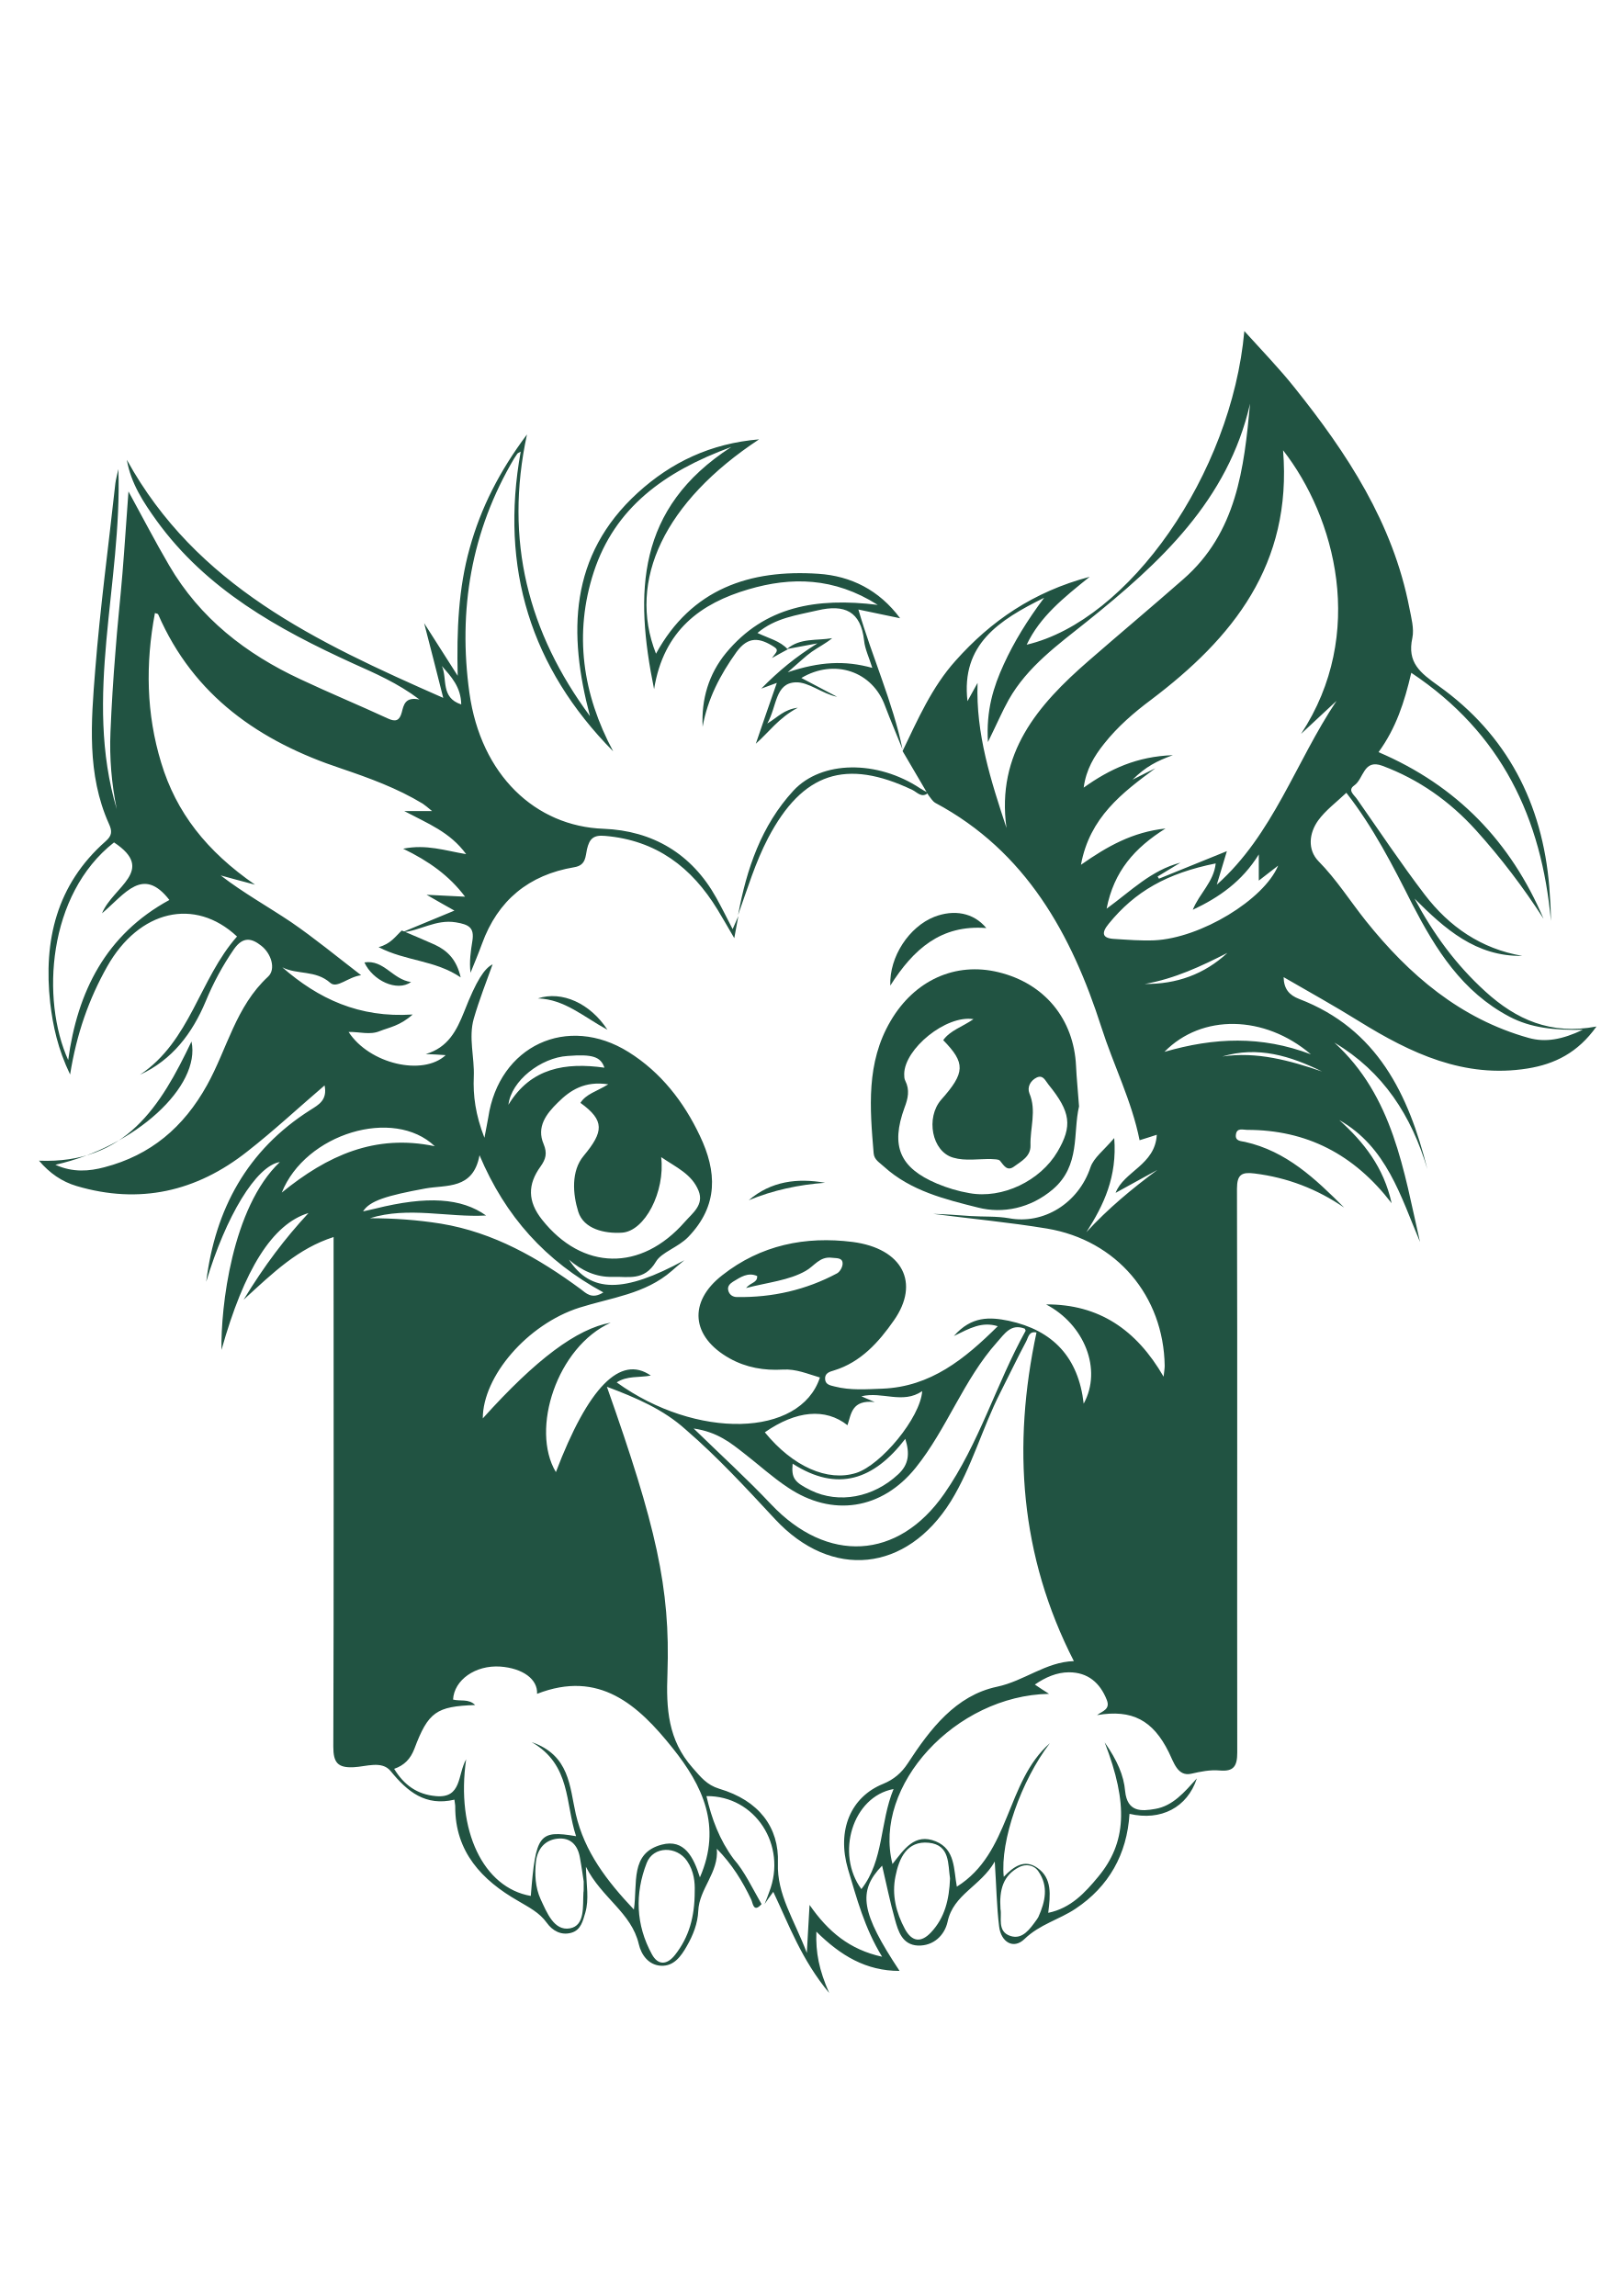
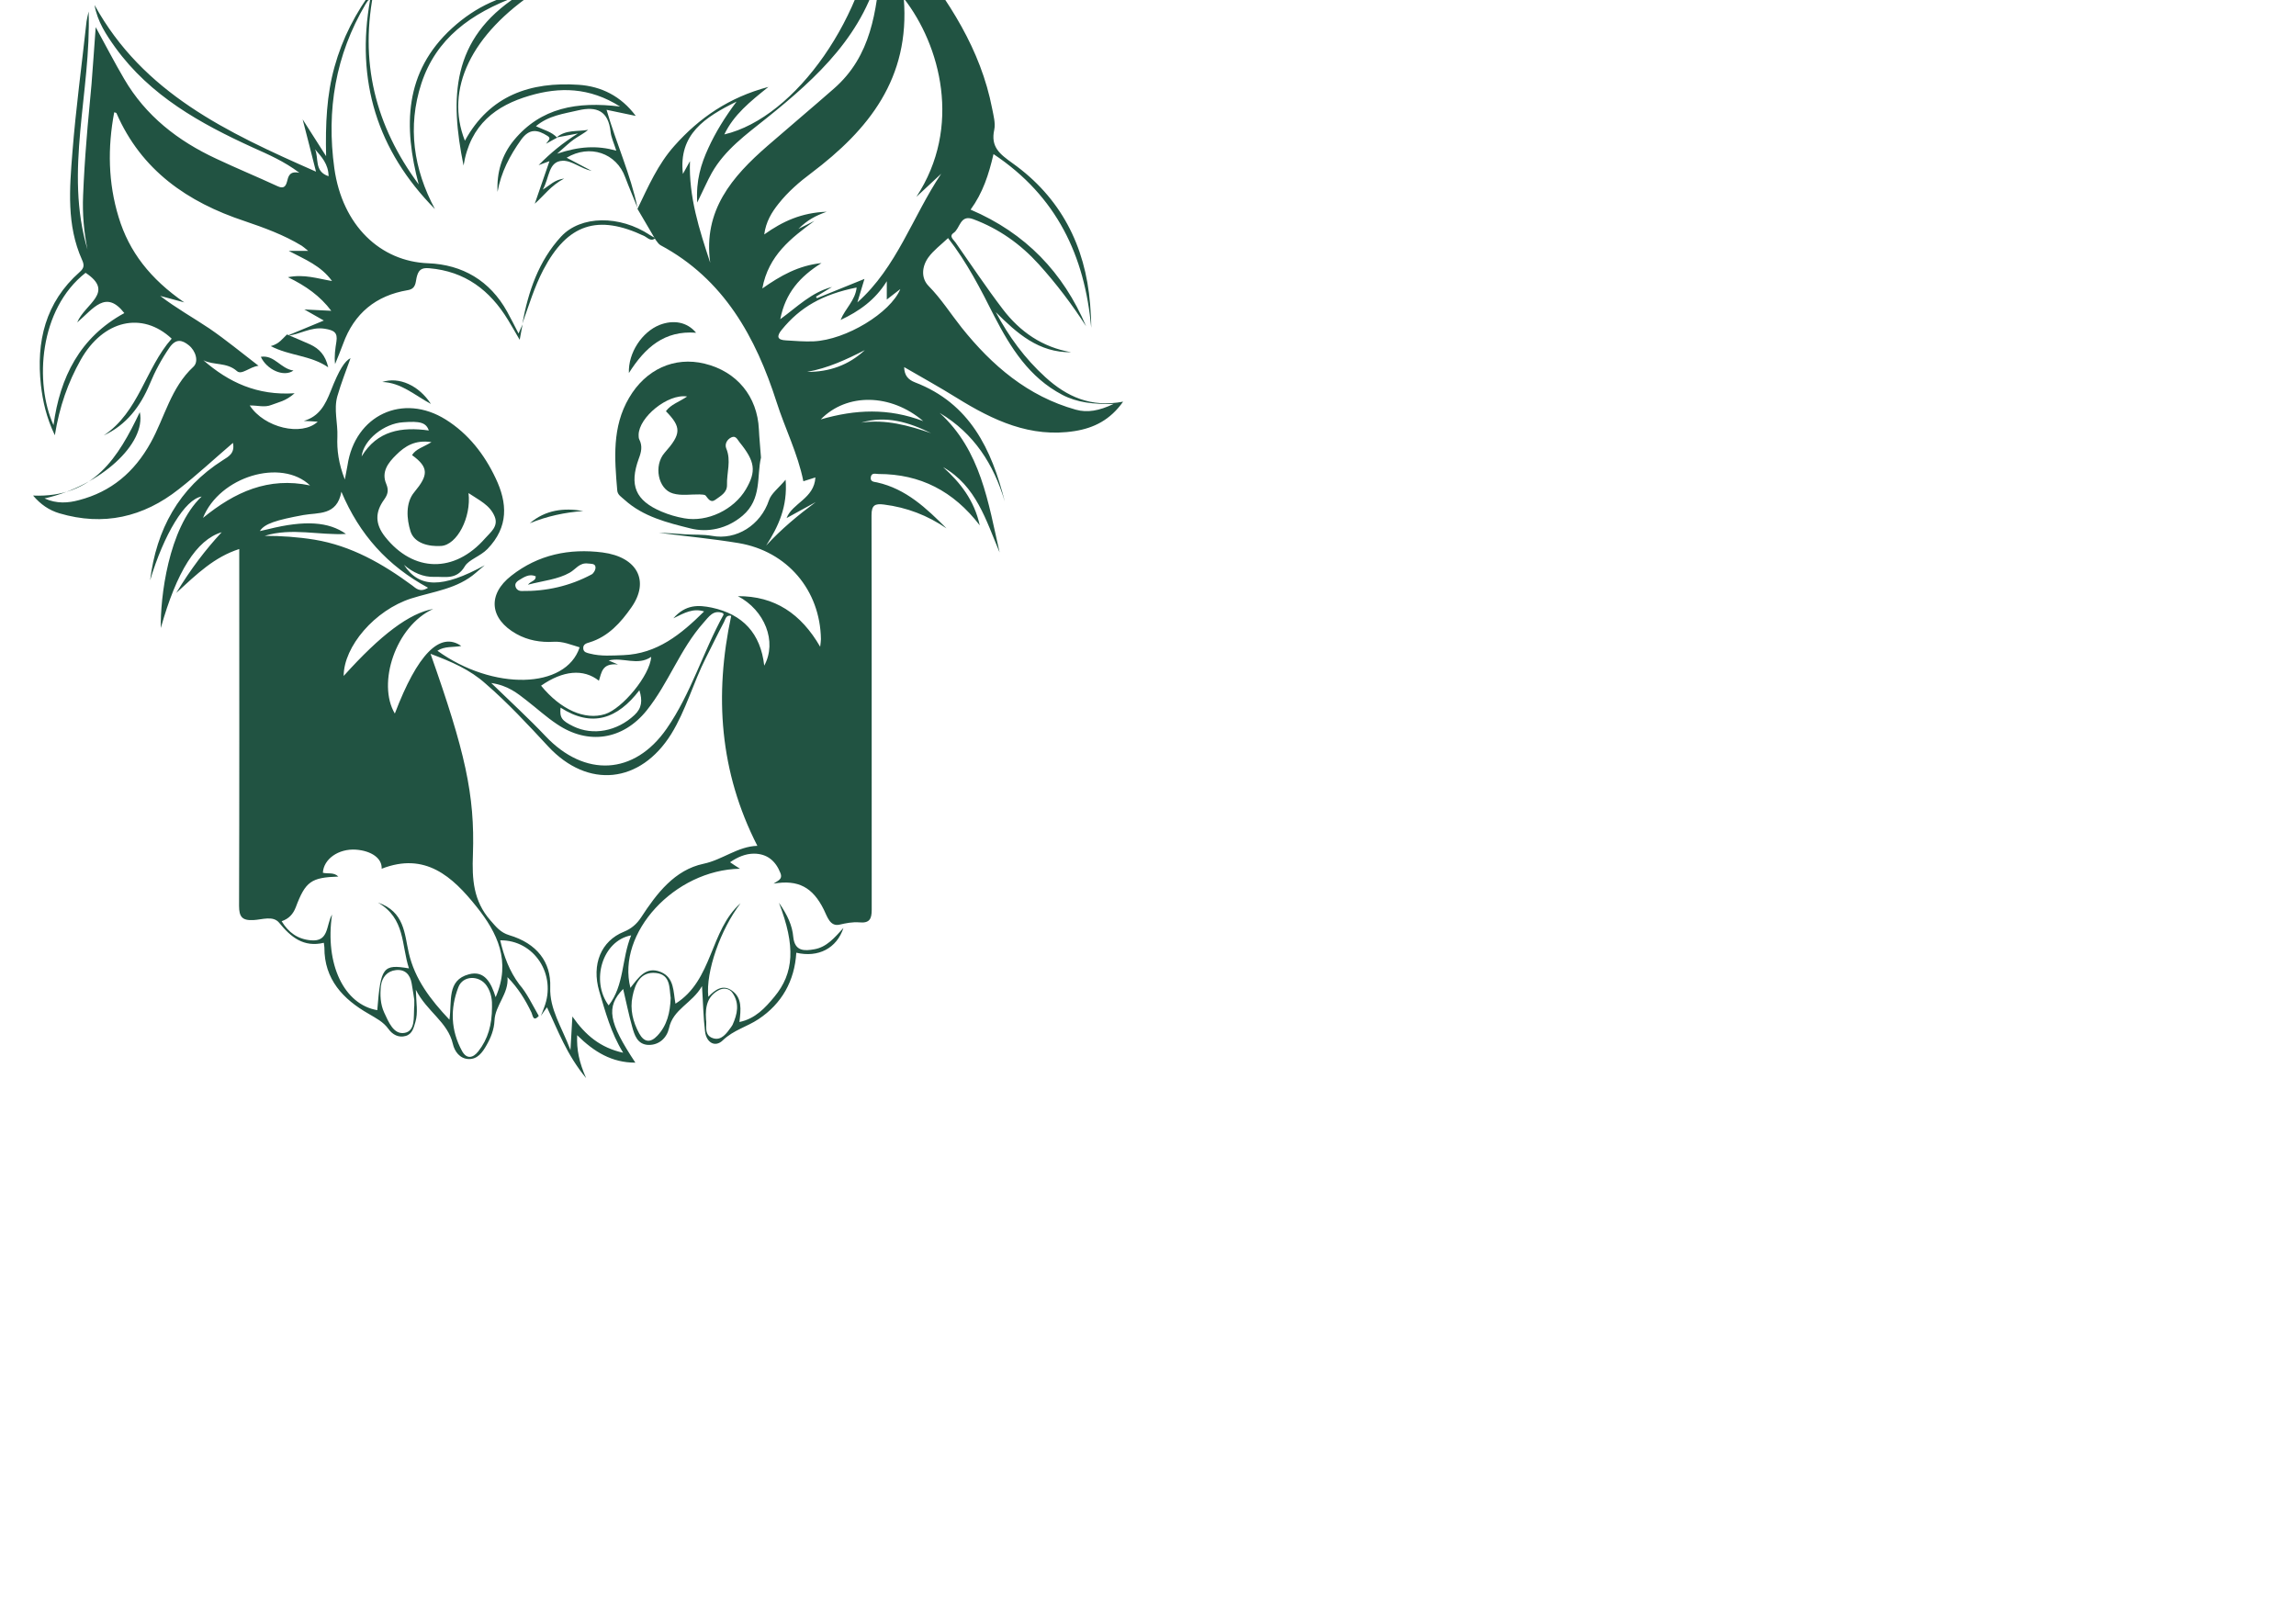
- <svg xmlns="http://www.w3.org/2000/svg" version="1.1" id="Layer_1" x="0px" y="0px" viewBox="0 0 595.3 841.9" style="enable-background:new 0 0 595.3 841.9; fill: #215342;" xml:space="preserve">
+ <svg xmlns="http://www.w3.org/2000/svg" version="1.1" id="Layer_1" x="0px" y="0px" viewBox="0 0 595.3 841.9" style="enable-background:new 0 0 595.3 841.9; fill: #215342;" xml:space="preserve" height="350" width="500" transform="translate(-125, -69)">
  <g>
    <path d="M279.2,698.2c-3,3.4-3.2-0.5-3.8-1.7c-3.2-6.7-7-12.9-12.6-18.6c0.8,8.7-6.5,14.7-6.8,22.8c-0.2,4.6-1.9,8.9-4.2,12.9   c-2.1,3.7-4.7,7.4-9.4,7.2c-4.6-0.2-7.3-4-8.2-7.9c-2.7-11.6-13.6-16.9-19.4-28.4c0.2,7,1.2,11.9-0.2,16.8c-0.9,3-1.6,6.4-5.1,7.4   c-3.8,1.1-7-0.8-9-3.6c-2.8-3.9-6.6-5.7-10.6-8.1c-13.1-7.5-23.1-17.9-23-34.6c0-0.7-0.2-1.4-0.3-2.5c-10.6,2.5-17.2-2.9-23.4-10.5   c-3.2-3.9-9-1.6-13.5-1.4c-5.9,0.3-7.5-1.7-7.5-7.5c0.2-60,0.1-120,0.1-180c0-2.1,0-4.2,0-6.9c-13,4.2-21.9,12.8-33,23   c7.8-12.8,15.2-22.5,23.8-31.8c-13.2,4-23.6,20.6-31.9,50.2c-0.3-15.5,3.8-52.2,21.4-68.9c-8.7,1.4-19.8,19.9-27,43.9   c3.3-26.6,15-48.3,38.2-63c3-1.9,6.3-3.6,5.2-9c-9.7,8.3-18.7,16.7-28.3,24.2C72,437,51.1,441.7,28.1,434.9   c-5.4-1.6-9.9-4.7-13.8-9.3c31.8,1.3,44.7-20.2,55.9-43.7c3.5,16.4-20.5,38.6-49.9,45.2c6.4,2.9,12.4,2.4,18,0.9   c16.9-4.4,29-14.6,37.6-30.1c7.4-13.3,10.5-28.8,22.4-39.8c2.9-2.7,1.2-8.4-2.5-11.3c-3.4-2.7-6.6-3.6-10,1.2   c-4.2,6.1-7.6,12.4-10.4,19.2c-4.9,11.7-12.2,21.4-24.1,26.9c18.5-12.3,21.8-35.1,35.6-50.7c-15.5-14.5-35.9-9.7-47.6,11   c-6.7,11.9-11.2,24.6-13.6,39.6c-4.5-9.4-6.3-17.8-7.3-26.3c-2.5-22.8,2.3-43.3,20.3-59.2c2.4-2.1,2.5-3.7,1.2-6.5   c-8.1-18.1-6.5-37.3-5-56.2c1.8-22.9,4.9-45.7,7.4-68.6c0.2-1.5,0.6-2.9,1.1-5.2c1.4,42.2-12.9,83.4-0.6,124.7   c-1.9-9.3-2.7-18.8-2.3-28.3c0.4-9.7,1-19.4,1.8-29.1c0.7-9.7,1.8-19.4,2.6-29.1c0.8-9.7,1.4-19.4,2.2-30   c5.2,9.5,9.8,18.4,14.9,27.1c11.3,19.4,28.2,32.5,48.2,41.8c10.6,5,21.5,9.5,32.1,14.4c2.8,1.3,4.2,0.7,5-2.3   c0.7-2.7,1.2-5.8,6.5-4.7c-8.1-6.1-16.3-9.6-24.3-13.2c-27.6-12.6-53.8-27.1-72.1-52.4c-4.8-6.7-9.4-13.6-10.9-22.3   c25.4,46.1,69.2,66.7,116,87.3c-2.5-10-4.5-17.7-7-27.4c4.5,7,7.9,12.4,12.3,19.3c-0.4-16.9,0.3-32.1,4.4-46.8   c4.1-14.8,10.9-28.2,21-41.7c-8.4,39,0.5,72.7,23.1,103.3c-8-30.3-7.7-58.9,17.5-81.9c12.3-11.2,26.7-18.1,44.5-19.6   c-34.6,22.8-48.4,51.7-37.8,78.6c13-23.8,34.4-31,59.6-29.3c11.8,0.8,22.2,5.9,29.9,16.3c-5.3-1.1-10-2.1-15.3-3.2   c5.1,17.6,12.6,33.9,16.2,51.3c-2.1-5.3-4.4-10.6-6.4-15.9c-4.6-12.8-18.6-17.5-30.7-10.3c4.4,2.3,8.7,4.6,13.1,6.9   c-5.5-1.1-10.4-5.5-15.2-5.3c-7.6,0.3-6.8,8.8-10.4,15.1c4-2.4,6-5.1,11.2-5.8c-7.1,3.8-10.6,9-15.4,13.2c2.5-7.3,5-14.6,7.7-22.3   c-1.9,0.7-3.2,1.2-5.7,2.1c6.5-6.6,12.6-11.6,20.6-16.6c-4.8,0.9-8,1.5-11.2,2.1c4.9-4.2,10.9-3,16.6-4c-2.4,2-5.1,3.3-7.5,5   c-2.4,1.7-4.5,3.8-8.8,7.5c11.7-3.9,20.9-4.4,31-1.6c-1.2-3.9-2.7-6.9-3-10c-1.2-10.8-7.2-13.4-17-11.1c-7.6,1.8-15.5,2.7-22.1,8.3   c4.2,2,8.3,2.9,11.1,6c-1.6,0.9-3.2,1.7-5.8,3.2c1.4-2,2.8-2.8,0.8-4.1c-5.3-3.4-9.5-4-13.8,1.9c-6,8.4-10.6,17.2-12.4,27.4   c-0.5-10.1,2.2-19.3,8.6-27.1c14.1-17,33-20.4,55.6-17.6c-16.1-10.2-31.8-10.3-47.4-5.7c-17.4,5.1-31.1,14.9-34.6,36.6   c-7.2-35.4-6.5-66.3,28.3-88.8c-24.8,9.1-42.7,22.4-50.4,45.8c-7.4,22.7-4.1,44.9,7.1,65.8c-30.2-30.6-41.6-67.2-33.9-109.9   c-0.7,0.4-1,0.5-1.2,0.7c-0.4,0.6-0.8,1.2-1.2,1.8c-15.8,26.7-20.6,55.6-16.4,86c4.2,30.1,24.2,48.9,49.2,49.8   c17.9,0.7,32.3,9.1,41.3,25.3c2,3.6,3.9,7.4,6,11.5c0.9-2,1.5-3.4,2.1-4.8c-0.4,2.3-0.9,4.6-1.5,8.1c-2.4-4.1-4.2-7.3-6.1-10.4   c-9.5-15.6-22.5-25.5-41.3-27.1c-4.3-0.4-5.7,1.1-6.6,4.9c-0.6,2.6-0.3,5.9-4.7,6.6c-16.6,2.8-28,12.1-33.8,28.1   c-1.3,3.6-2.8,7.1-4.2,10.6c-0.5-4.2,0.1-8,0.7-11.8c0.7-4.7-1.2-5.9-6.1-6.7c-7.4-1.2-13.2,3.2-19.9,3.7l0.1,0   c6.2-2.6,12.5-5.2,19.3-8c-3.2-1.8-5.7-3.2-10.2-5.8c6,0.3,9.8,0.5,14.1,0.7c-5.8-7.7-13.2-13-22.7-17.6c8.6-1.7,15.3,0.7,23.1,2   c-5.9-8.1-14-11.2-22.7-15.8c4,0,6.6,0,10.2,0c-1.7-1.4-2.5-2.1-3.4-2.7c-9.4-5.7-19.6-9.4-29.9-12.9   c-29.9-9.9-54.1-26.6-67.1-56.5c-0.1-0.3-0.7-0.3-1.2-0.5c-3.5,18.6-3.2,36.9,2.3,54.9c5.5,18.2,16.6,32.4,34.4,44.7   c-6.1-1.6-9.3-2.5-12.6-3.4c8.3,6.4,17.3,11.4,25.8,17.1c8.6,5.9,16.6,12.5,25.7,19.5c-4.8,0.6-8.8,5-11.3,2.8   c-5.4-4.8-12.1-2.9-17.6-5.7c13.2,11.5,28.1,18.6,47.8,17.3c-4.7,4.2-8.6,4.7-12.1,6.1c-3.6,1.5-7.4,0.2-11.4,0.3   c7.6,11.7,27.2,16.3,35.6,8.5c-2.6-0.2-5-0.3-7.3-0.4c8.2-2.4,11.3-8.6,14.1-15.6c4.5-11.5,7.4-15.8,10.4-17.3   c-2.3,6.4-4.9,13-6.9,19.9c-2,7,0.3,14.2,0,21.3c-0.3,6.9,0.6,13.9,3.9,22.4c0.7-3.8,1.1-5.6,1.4-7.4c3.9-26.3,29-38.1,51.5-24   c11.8,7.4,20.2,18.2,26.1,30.7c6.2,13,6.9,25.5-4.3,37.1c-3.7,3.8-9.8,5.6-11.8,9c-4.3,7.3-10.3,5.4-15.9,5.6   c-6,0.2-11.4-2.3-16-6.3c7.9,12.2,20,12.4,42.3,0.2c-2.3,1.9-3.5,2.9-4.6,3.9c-9.7,8.5-22.2,9.8-33.9,13.5   c-19.1,6.1-35.4,25.2-35.4,40.6c19.5-21.7,34.5-32.9,46.9-35.1c-19.7,8.9-29.5,39.1-20.1,54.8c11.8-31,23.6-43.2,34.8-35.4   c-4.3,0.8-8.7,0-12.5,2.5c29.1,21,67.3,20.2,74.5-1.8c-4.5-1.3-8.7-3.2-13.6-2.9c-6.8,0.4-13.4-0.7-19.5-4.1   c-14.1-7.9-15.3-20.7-2.7-30.5c14.1-11.1,30.5-14.4,47.8-12.2c18.3,2.4,24.8,15,15.1,28.8c-5.5,7.9-12.1,15.3-21.9,18.3   c-1.7,0.5-3.5,1-3.3,3.3c0.2,2,2,2.2,3.5,2.6c5.8,1.5,11.7,1,17.5,0.8c17.7-0.7,30.2-10.9,42.3-22.9c-5.8-1.8-10.2,0.7-16.1,3.6   c6.5-7.4,13.2-7,20.1-5.6c16.3,3.5,25.6,13.5,27.5,30.4c6.9-12.6,0.2-29.1-13.8-36.4c19.3-0.1,33.1,9.2,43.1,26.5   c0.2-1.9,0.4-3,0.4-4c-0.4-25.6-17.6-46-43.1-50.3c-13.9-2.3-27.9-3.6-41.8-5.4c4.6,0.1,9.1,0.5,13.7,0.8c4.7,0.3,9.5,0,14.1,0.8   c12.7,2.4,25.5-5.5,29.9-18.7c1.2-3.5,4.8-6.1,8.7-10.7c1.1,14.2-3.8,24.5-10.2,34.5c8-8.7,16.7-15.9,26-22.8   c-5.2,2.9-10.5,5.7-15.3,8.4c3-7.9,14.5-10.2,15.1-21.3c-2.4,0.8-4.1,1.3-6.3,2c-2.9-14.5-9.6-27.6-14-41.4   c-10.9-34-27.6-64.5-60.9-82.3c-1-0.6-1.7-1.8-2.5-2.8c-3.2-5.4-6.3-10.8-9.5-16.2c5.6-11.6,10.7-23.4,19.4-33.1   c13-14.6,28.5-25.3,49.2-30.8c-9.7,7.8-18.2,14.6-23.1,24.9c37.5-8.8,75.1-62.6,79.8-115c6.6,7.3,12.8,13.7,18.3,20.6   c19.4,24.2,36.2,49.8,42.2,80.9c0.7,3.6,1.8,7.6,1.1,11c-2,9.1,2.9,12.8,9.6,17.6c25.1,17.9,38.1,43.1,40.6,73.7   c0.3,4.1,0.6,8.3,0.6,12.5c-3.4-37.6-18-68.9-51.2-91c-2.5,10.8-5.6,20.3-12,29.1c28.8,12.3,48.5,32.9,60.5,61.1   c-7.4-11.5-15.6-22.3-24.8-32.5c-9.6-10.6-20.9-18.6-34.3-23.6c-7-2.6-6.8,4.8-10.3,7.2c-2.6,1.8,0,3.5,1,5   c8.2,11.7,16.1,23.6,24.8,35c9,11.8,20.7,19.9,35.8,22.5c-17,0.3-28.4-9.9-39.5-21c6.8,12.8,15.2,24.3,26,34.1   c11.2,10.2,23.9,16,40.7,12.8c-6.8,9.6-15.3,13.8-25.3,15.4c-23.2,3.7-42.8-5.6-61.7-17.3c-9-5.6-18.2-10.7-27.7-16.2   c0.1,4.4,2.1,6.6,5.7,8c28.7,11,40.1,35,47,62.4c-5.8-19.5-16.1-35.7-34.1-46.4c21.6,19.7,25.4,46.9,31.4,73.1   c-7.1-16.8-12.2-34.8-29.6-44.7c9,8.1,16.3,17.3,19.2,30.5c-13.8-18-31.2-26.9-53-26.9c-1.5,0-3.8-0.9-4.1,1.8   c-0.3,2.4,2,2.3,3.3,2.6c15.2,3.4,25.8,13.5,36.4,24.1c-9.9-6.8-20.8-11-32.8-12.5c-4.7-0.6-6.5,0.3-6.5,5.6   c0.2,68.9,0,137.8,0.1,206.7c0,4.9-1.2,7.1-6.5,6.6c-3.5-0.3-6.9,0.4-10.4,1.2c-5,1.1-6.4-4.3-8.2-7.9   c-5.8-11.7-13.4-15.8-26.3-13.6c2-1.5,4.9-2.1,3.6-5.5c-2.5-6.4-7-10.2-13.9-10.2c-4.4,0-8.6,1.8-12.5,4.5c1.7,1.2,3.2,2.1,5.2,3.4   c-34.3,0.6-64.7,33.7-57.4,62.4c4.2-5.3,8.1-11.5,15.9-8.3c7.2,3,6.5,10.3,7.7,16.6c19.7-12.3,17.9-38.4,34.1-52.6   c-10.5,13.7-18.3,35.8-16.9,49c3.6-3.8,7.6-6.6,12.3-3.3c5.5,3.8,4.8,9.9,4,16.5c8.3-1.7,13.5-7.4,18.3-13.2   c10.3-12.4,11.2-26.5,2.4-49.3c4.6,6.6,7,12.1,7.5,17.9c0.8,7.7,5.9,7.4,11,6.5c6.5-1.1,10.7-6.1,15.3-11.2   c-3.5,10.7-13.2,15.7-24.7,13c-0.9,14.8-7.6,26.7-19.8,34.8c-6,4-13.1,5.7-18.7,11.1c-4,3.9-8.6,1.2-9.3-4.6   c-0.9-7.3-1-14.7-1.6-23.8c-5.2,9.1-15.2,12-17.3,22.1c-1.1,4.9-5.1,8.9-10.9,8.7c-5.7-0.3-7.2-5.2-8.4-9.6   c-1.8-6.4-3.1-12.9-4.7-19.7c-9.1,9.4-7.7,17.3,6.4,38.6c-12.3,0-21.6-5.6-30.5-14.4c-0.3,7.7,1,14.1,4.7,22.5   c-10.2-12.3-14.7-24.9-20.5-37.1c-1.3,1.8-2.3,3.1-3.2,4.5c0.6-1.5,1.2-2.9,1.7-4.4c6.7-17.2-5.2-35.4-23-35.2   c1.9,8.3,4.8,16.1,10,23.1C272.9,686.1,275.8,692.3,279.2,698.2z M222.5,508.5c18,51,23.3,73.7,22.2,105.2   c-0.5,12.8,0.2,24.3,9.2,34.5c3,3.4,5.2,6.3,9.8,7.7c14.5,4.3,22,14.1,21.5,27.3c-0.4,11.5,5.9,20.5,10.6,32.9   c0.4-7.2,0.7-11.8,1-17.6c6.8,9.8,14.7,16.4,26.6,19c-6.5-10.6-9.3-21.5-12.5-32.1c-4.2-14.3,1-26.5,12.9-31.3c3.9-1.6,6.7-4,9-7.5   c8.2-12.6,17.6-24.9,32.7-28.1c10-2.1,17.9-9.1,28.2-9.4c-19.8-38.7-22.6-78.9-13.7-120.5c-2.8-0.6-3,1.8-3.8,3.3   c-3.3,6.2-6.3,12.5-9.5,18.8c-6.6,13-10.4,27.3-18.1,39.8c-16.2,26-43.7,28.9-64.5,6.5c-10.5-11.3-21-22.7-32.7-32.8   C243.2,516.8,233.4,512.6,222.5,508.5z M470.4,165.1c3.4,42-18.5,68.9-48.4,91.5c-6.3,4.7-12.3,9.9-17.2,16.1   c-3.6,4.5-6.6,9.4-7.5,16.1c9.7-6.9,19.5-11.4,32.7-11.9c-6,2.2-9.9,4.2-14.8,9c4.2-2.1,6.3-3.2,8.4-4.2c-12.2,9-24.1,18-27.3,35.4   c9.7-6.8,18.9-12,31-13.3c-11.3,7.1-18.9,15.6-21.6,29.4c9.1-6.6,16.2-14,27.1-16.9c-3.4,2.1-5.9,3.6-8.4,5.1   c0.2,0.3,0.3,0.5,0.5,0.8c8-3.2,15.9-6.5,24.9-10.1c-1.4,4.7-2.6,8.6-3.7,12.3c20.7-18.4,28.9-45,43.9-67.4   c-3.8,3.6-7.7,7.1-13,12.1C501.1,232.4,489.5,189.6,470.4,165.1z M194.9,638.8c14,4.8,13.9,16.3,16.2,26.4   c3.2,13.8,11.3,24.4,21.3,35c1.4-9.7-1.5-20.7,10.2-23.8c8.3-2.2,11.7,4.6,14,12c8.2-18.8,0.9-33.8-10-47.4   c-12.6-15.8-26.9-28.8-49.7-19.9c0.3-5.4-5.3-9.4-13.5-10c-9.1-0.6-16.9,4.9-17.3,12.1c2.6,0.7,5.7-0.4,8.1,2   c-14.2,0.5-17.2,2.5-22.3,16.1c-1.4,3.6-3.6,6-7.4,7.3c3.6,5.9,8.4,9.4,15.3,10c9.6,0.9,7.9-7.9,11.1-13.5   c-3.8,26.1,6.3,47.1,23.7,50.1c1.8-22.6,3-24.2,16.6-21.9C207.2,661.3,209.4,647.1,194.9,638.8z M354.7,257.1   c1.2-2.2,2.4-4.4,3.7-6.7c-0.7,18.7,4.9,35.9,10.6,53.2c-3.8-27.4,11.5-45.1,30-61.2c11.6-10.1,23.3-19.9,34.8-30   c19.6-17.1,22.3-40.6,24.5-64.4c-8.1,35.5-33,58.4-59.8,79.9c-10.6,8.5-21.8,16.5-28.7,28.7c-2.4,4.3-4.3,8.8-7.6,15.5   c-0.7-11.7,2-20.2,5.8-28.5c3.8-8.3,8.6-16.1,14.8-24.4C366.2,227.4,352.3,236.3,354.7,257.1z M254.3,523.8   c10.5,10.2,19.8,18.7,28.4,27.8c20.5,21.7,46.5,20.6,63.5-3.9c12.8-18.4,19-40.2,29.8-59.7c0.1-0.1-0.2-0.5-0.3-0.8   c-5.1-2-7.4,1.9-10.2,5c-12.3,13.8-18.3,31.7-29.8,46c-12.4,15.4-30.6,18.2-46.9,7.2c-5.6-3.7-10.6-8.3-15.9-12.4   C267.9,529.1,263.1,525.1,254.3,523.8z M493.6,290.7c-3.8,3.6-7.6,6.4-10.3,10.1c-3.4,4.7-4,10.8,0.1,15   c6.6,6.7,11.5,14.5,17.3,21.8c15.9,19.9,34.7,36,59.8,43c6.1,1.7,12.2,0.6,19.8-3c-10.6,0.2-19.1-0.7-26.9-4.8   c-17.3-9.1-27-24.6-35.6-41.2C510.7,317.5,503.5,303.4,493.6,290.7z M223,397.6c-8.6-1.3-13.9,2.1-18.5,6.7   c-4.2,4.1-7.9,8.9-5.2,15.2c1.4,3.4,0.8,5.5-1.1,8.2c-4.8,6.6-4.8,12.8,0.5,19.5c14.8,18.7,36.3,19.2,52.4,0.8   c2.8-3.2,7.1-6.2,5-11.4c-2.5-6.1-8.1-8.5-13.7-12.3c1.5,12.7-6,27.2-14.4,27.7c-6.3,0.4-14-1.3-16-7.7c-2-6.4-2.7-14.9,2-20.5   c7.3-8.8,7.8-12.9-1.2-19.4C214.9,401.1,218.6,400.3,223,397.6z M41.8,308.9C17.4,328,15,366.6,25,388.7   c3.4-25.1,13.8-46,37.1-58.7c-9.7-12.5-16.2-2.3-24.7,4.9C41.4,325.1,57.4,319.2,41.8,308.9z M280.4,525.2   c10.3,12.6,23,18.2,33.5,14.9c9.1-2.9,23.5-20.2,24.2-30c-7.2,4.9-14.7,0-22.3,1.9c1.2,0.5,2,0.9,4.9,2.1c-8.5-0.9-8.6,4.4-10,8.5   C302.6,516.2,291.9,517.2,280.4,525.2z M461.5,313.3c-6.1,9.9-14.6,15.8-24.2,20.3c2.4-6,7.7-10.2,8.4-17   c-17.9,3.6-29.6,10.3-39.2,22.1c-2.8,3.4-2.5,5.4,2.2,5.6c4.8,0.3,9.7,0.7,14.5,0.5c17-0.8,40.2-14.9,45.4-27.4   c-2.2,1.7-4.4,3.4-7.1,5.5C461.5,319.2,461.5,316.7,461.5,313.3z M175.8,423.6c-2.3,12.7-12.2,10.8-19.9,12.2   c-14.1,2.6-20.4,4.5-22.8,8.4c1.7-0.4,3-0.7,4.4-1c19.2-4.8,31.7-3.9,40.7,2.5c-13.9,0.8-28.4-3.4-42.6,1c8.7,0,17.4,0.6,26.1,2   c19.3,3.2,35.7,12.6,51.2,24c1.9,1.4,4,3.9,8.3,1.2C200,462.4,185.3,446.1,175.8,423.6z M254.7,693.5c0.1-3.1-0.2-7.3-2.8-11.1   c-3.8-5.6-12.4-5.5-14.8,0.7c-4.4,11.3-4,22.7,1.9,33.5c2.3,4.2,5.6,3.9,8.5,0.2C252.6,710.3,254.7,702.9,254.7,693.5z    M348.3,688.8c-0.8-5.1,0.1-12.3-7.8-13.1c-8-0.8-10.9,5.7-12.2,12.3c-1.4,6.8,0.2,13.3,3.5,19.4c2.6,4.7,5.9,5,9.5,1.2   C346.4,703.2,348,696.5,348.3,688.8z M214,689.9c-0.2-1.2-0.7-5-1.4-8.8c-0.8-4.6-3.5-7.4-8.2-6.9c-4.6,0.5-7.3,3.7-7.9,8.3   c-0.5,4.7-0.3,9.5,1.7,13.9c2.3,4.9,4.9,11.7,10.7,10.7c5.7-1,4.7-8.2,5-13.2C214,693.5,214,693,214,689.9z M366.8,700   c0.6,2.9-1.4,8.3,3.7,9.9c4.4,1.4,7.1-2.6,9.5-5.9c0.2-0.3,0.5-0.7,0.7-1.1c2.5-5.6,3.8-11.2,0-16.7c-1.6-2.4-4.6-2.8-7-1.6   C367.8,687.6,366.3,692.9,366.8,700z M159.4,420.3c-15.1-14.4-47.4-4.7-56.1,17C120,423.7,137.5,415.7,159.4,420.3z M327.6,656   c-15.1,2.8-21.3,23.8-11.8,36.7C324.1,682.1,322.5,668.4,327.6,656z M331.9,527.6c-11.5,15-24.8,19.7-41.3,9.1   c-0.5,5.3,0.6,6.8,6.7,9.8c10.3,5,22.9,2.6,32-5.9C333.2,537,333.6,533,331.9,527.6z M426.9,385.7c18.3-5.3,35.5-6,53.7,0.9   C463.6,372.1,440.6,371.7,426.9,385.7z M277.6,467.9c-3.4-1.5-6.1,0.4-8.9,2.1c-1.1,0.7-2.1,1.7-1.7,3.2c0.4,1.6,1.7,2.4,3.2,2.4   c13,0.2,25.3-2.6,36.7-8.7c1.1-0.6,2.2-2.6,2-3.9c-0.2-1.9-2.4-1.6-3.9-1.8c-4.5-0.6-6.5,3.1-9.6,4.8c-6.1,3.5-13.8,4.2-21.9,6.3   C275.4,470.1,277.7,470.4,277.6,467.9z M186.4,405.1c8.2-13.6,21-15.6,35.2-13.6c-1.4-4.1-4.5-5-13.5-4.3   C198.3,387.8,187.4,396.3,186.4,405.1z M419.7,360.8c11.6,0.1,21.8-3.5,30.3-11.4C440.4,354.3,430.6,358.9,419.7,360.8z    M484.7,392.9c-11.6-5.7-23.5-9.4-36.6-5.5C460.9,385.5,472.9,388.9,484.7,392.9z M169.1,258.3c-0.1-6.4-3.7-10.2-7.1-14.1   C164.1,248.8,161.4,255.8,169.1,258.3z" />
    <path d="M395.6,405.7c-2.3,9.6,0.6,21.7-9.6,30.4c-8.2,7-18.4,9-27.4,6.7c-12-3-24.7-6.1-34.5-15c-1.6-1.5-3.6-2.5-3.8-4.9   c-1.4-16.6-2.8-33.2,6.2-48.5c8.7-14.9,23.7-21.8,39.6-17.9c16.9,4.1,27.6,17.2,28.4,34.4C394.7,395.4,395.2,400,395.6,405.7z    M356.9,373.7c-10.1-1.6-25.3,10.9-25.4,20.1c0,0.8,0,1.8,0.4,2.5c1.7,3.4,1,6.5-0.3,9.9c-5.1,14-1.8,22,11.9,27.8   c3.8,1.6,7.8,2.8,11.9,3.5c12.1,2.2,26-4.5,32.3-15.2c5.5-9.4,4.9-14.5-3.3-24.6c-1.1-1.3-1.9-3.7-4.3-2.6   c-2.3,1.1-3.6,3.5-2.7,5.8c2.7,6.4,0.2,12.7,0.4,19.1c0.1,4.1-3.4,5.8-6.1,7.8c-2.5,1.8-3.7-0.5-5.1-2.2c-0.6-0.6-2.1-0.5-3.2-0.6   c-4.6-0.1-9.5,0.8-13.9-0.5c-7.9-2.2-10.2-14.7-4.4-21.3c8.8-9.9,8.9-13.4,0.7-21.8C348.4,377.8,352.7,376.6,356.9,373.7z" />
    <path d="M326.4,361.4c-0.4-10.7,7-21.6,16.1-25.2c7.2-2.8,14.4-1.6,19.1,4.1C345,339,334.9,348,326.4,361.4z" />
    <path d="M270.6,335.5c3.1-16.8,8.5-32.8,20.3-45.6c10.3-11.1,30.7-11.3,46.5-0.8c0.9,0.6,1.9,1.1,2.9,1.6c-2.3,2.1-4.1-0.2-5.7-1   c-24.5-11.7-40.4-6.4-53,17.6C276.9,316.3,274,326,270.6,335.5z" />
    <path d="M147.3,341.2c4,1.7,8.1,3.4,12.1,5.2c4.7,2.2,8,5.5,9.5,12c-9.4-6.4-20.1-5.9-30.1-11.1c4.5-1.2,6.2-4,8.5-6.1   C147.4,341.3,147.3,341.2,147.3,341.2z" />
    <path d="M197.2,366.1c8.8-2.9,19.2,1.8,25.5,11.5C214,372.9,207,366.4,197.2,366.1z" />
    <path d="M150.7,360.1c-5.2,3.7-14.1-0.6-17.1-7.2C140.8,351.8,143.8,359.1,150.7,360.1z" />
    <path d="M274.5,440.1c8.2-7,17.8-8.2,28-6.4C292.9,434.4,283.5,436.4,274.5,440.1z" />
  </g>
</svg>
